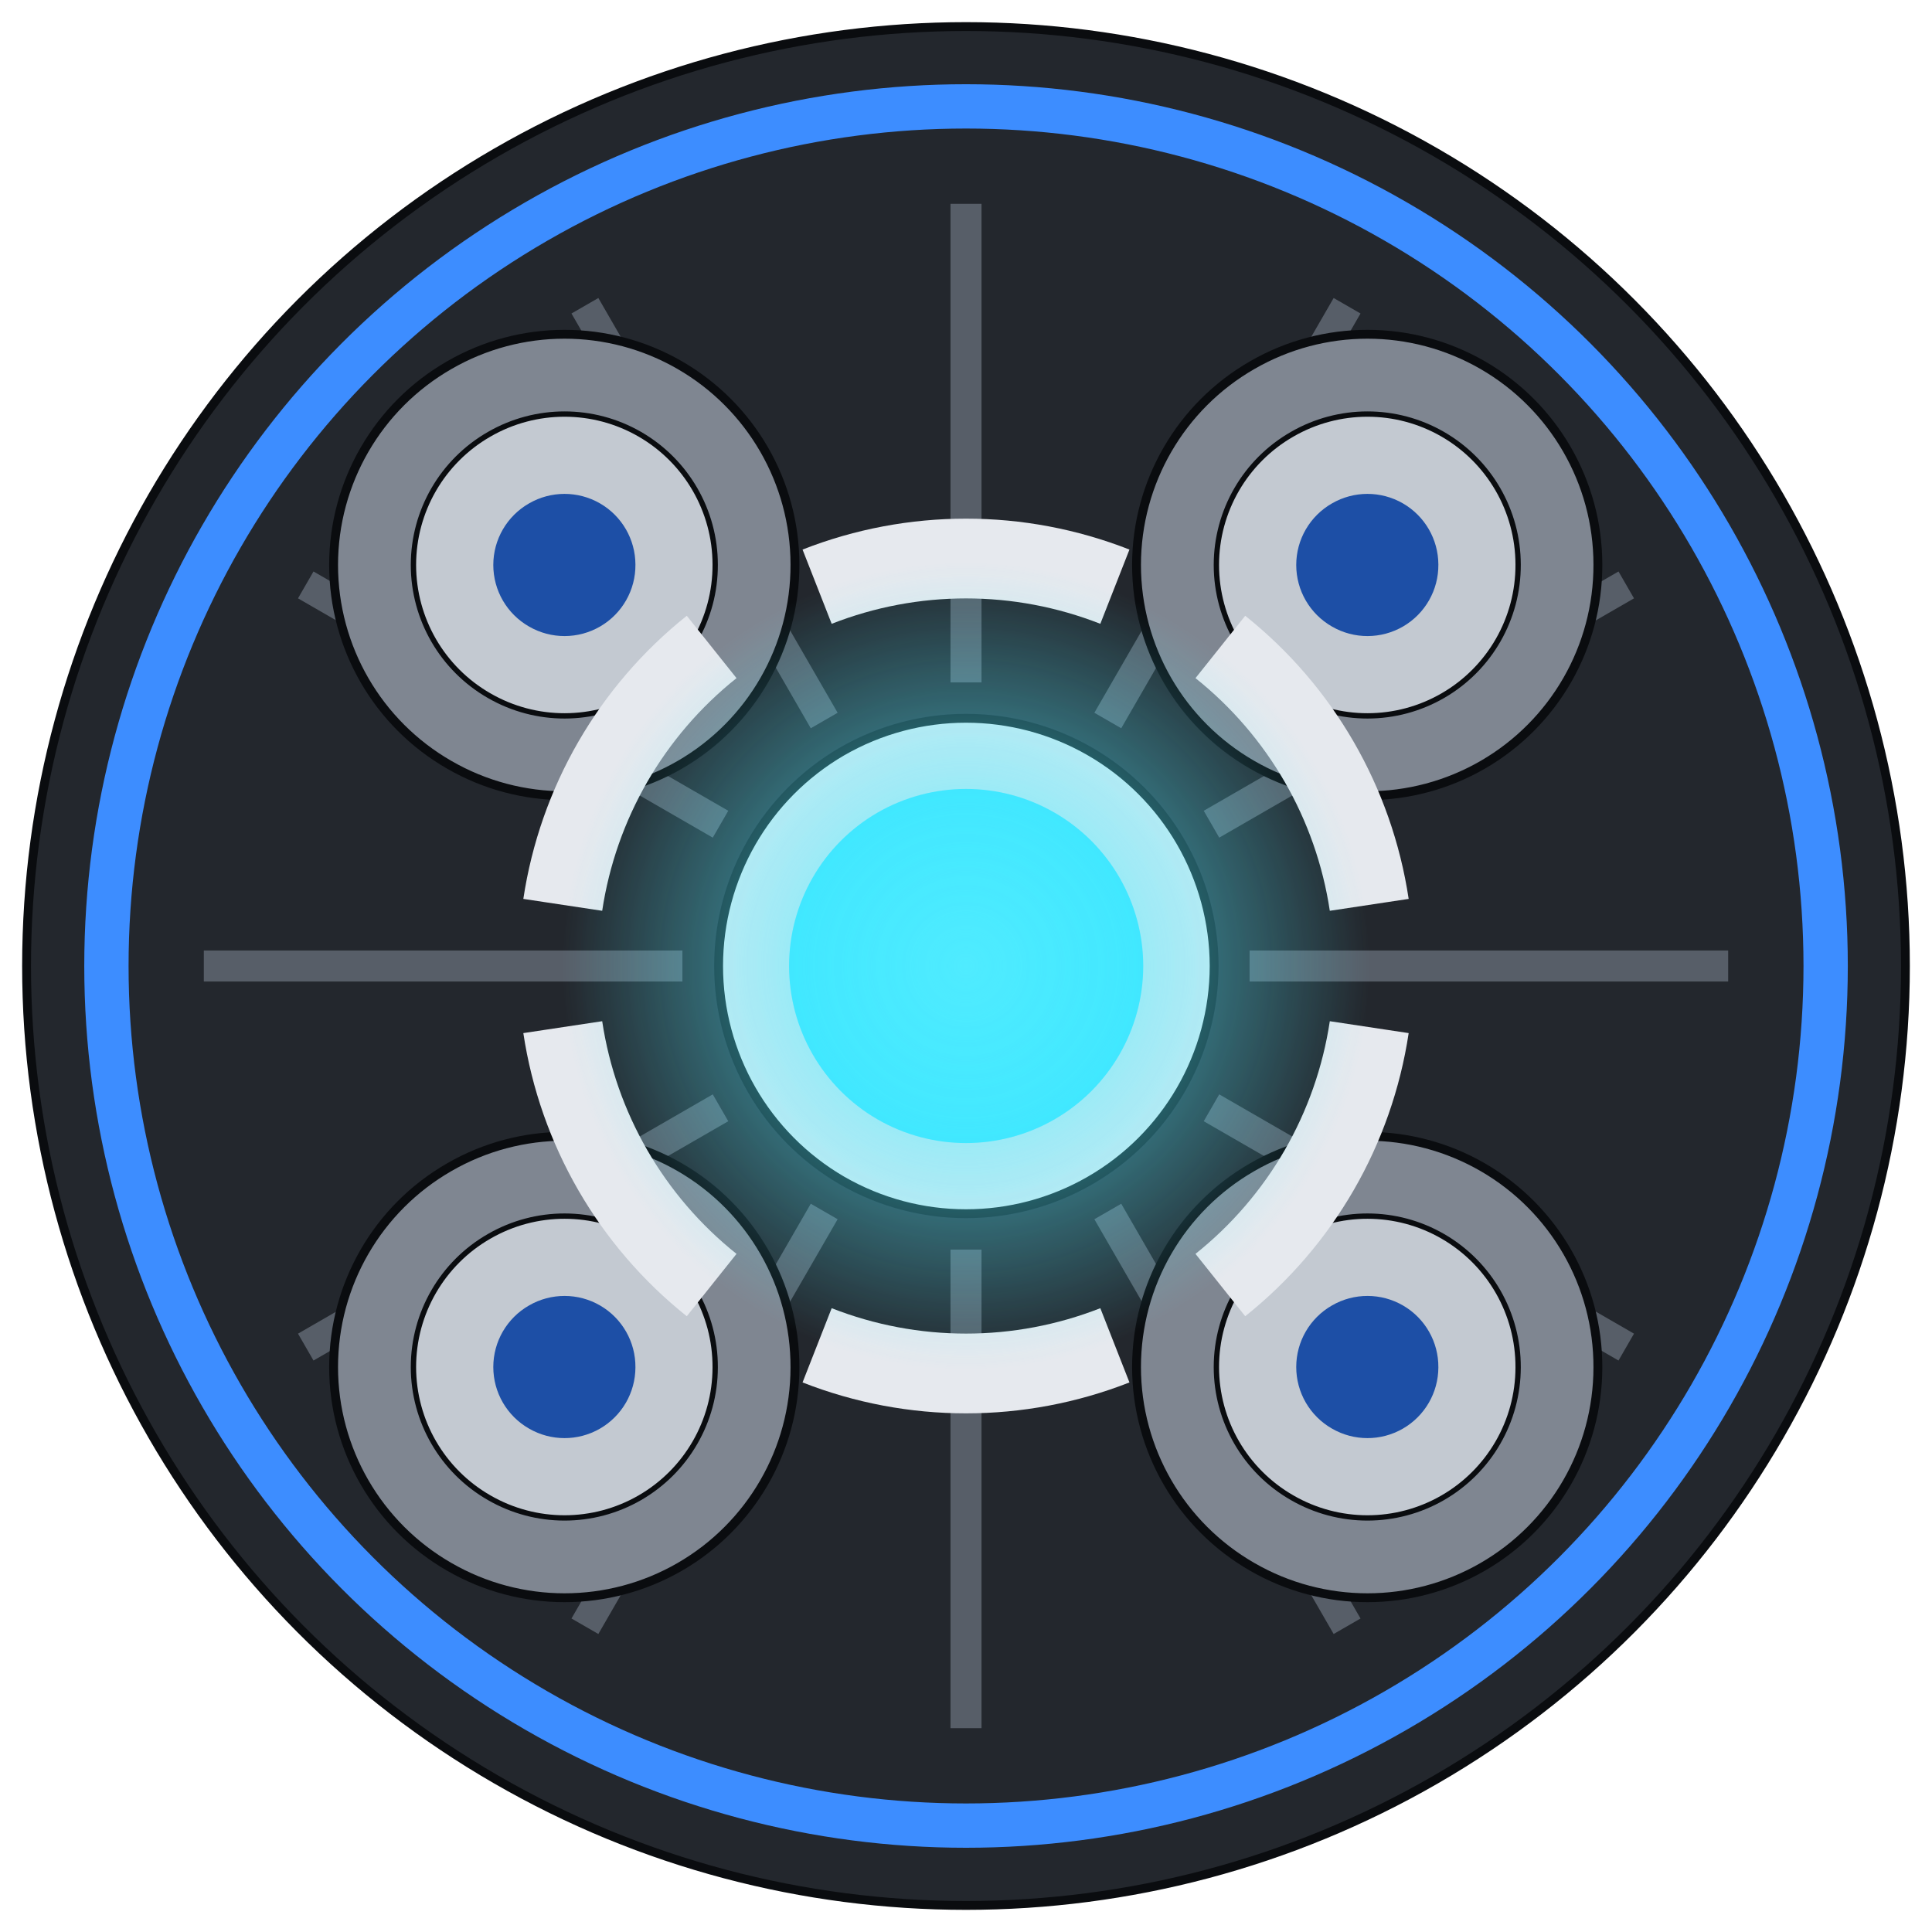
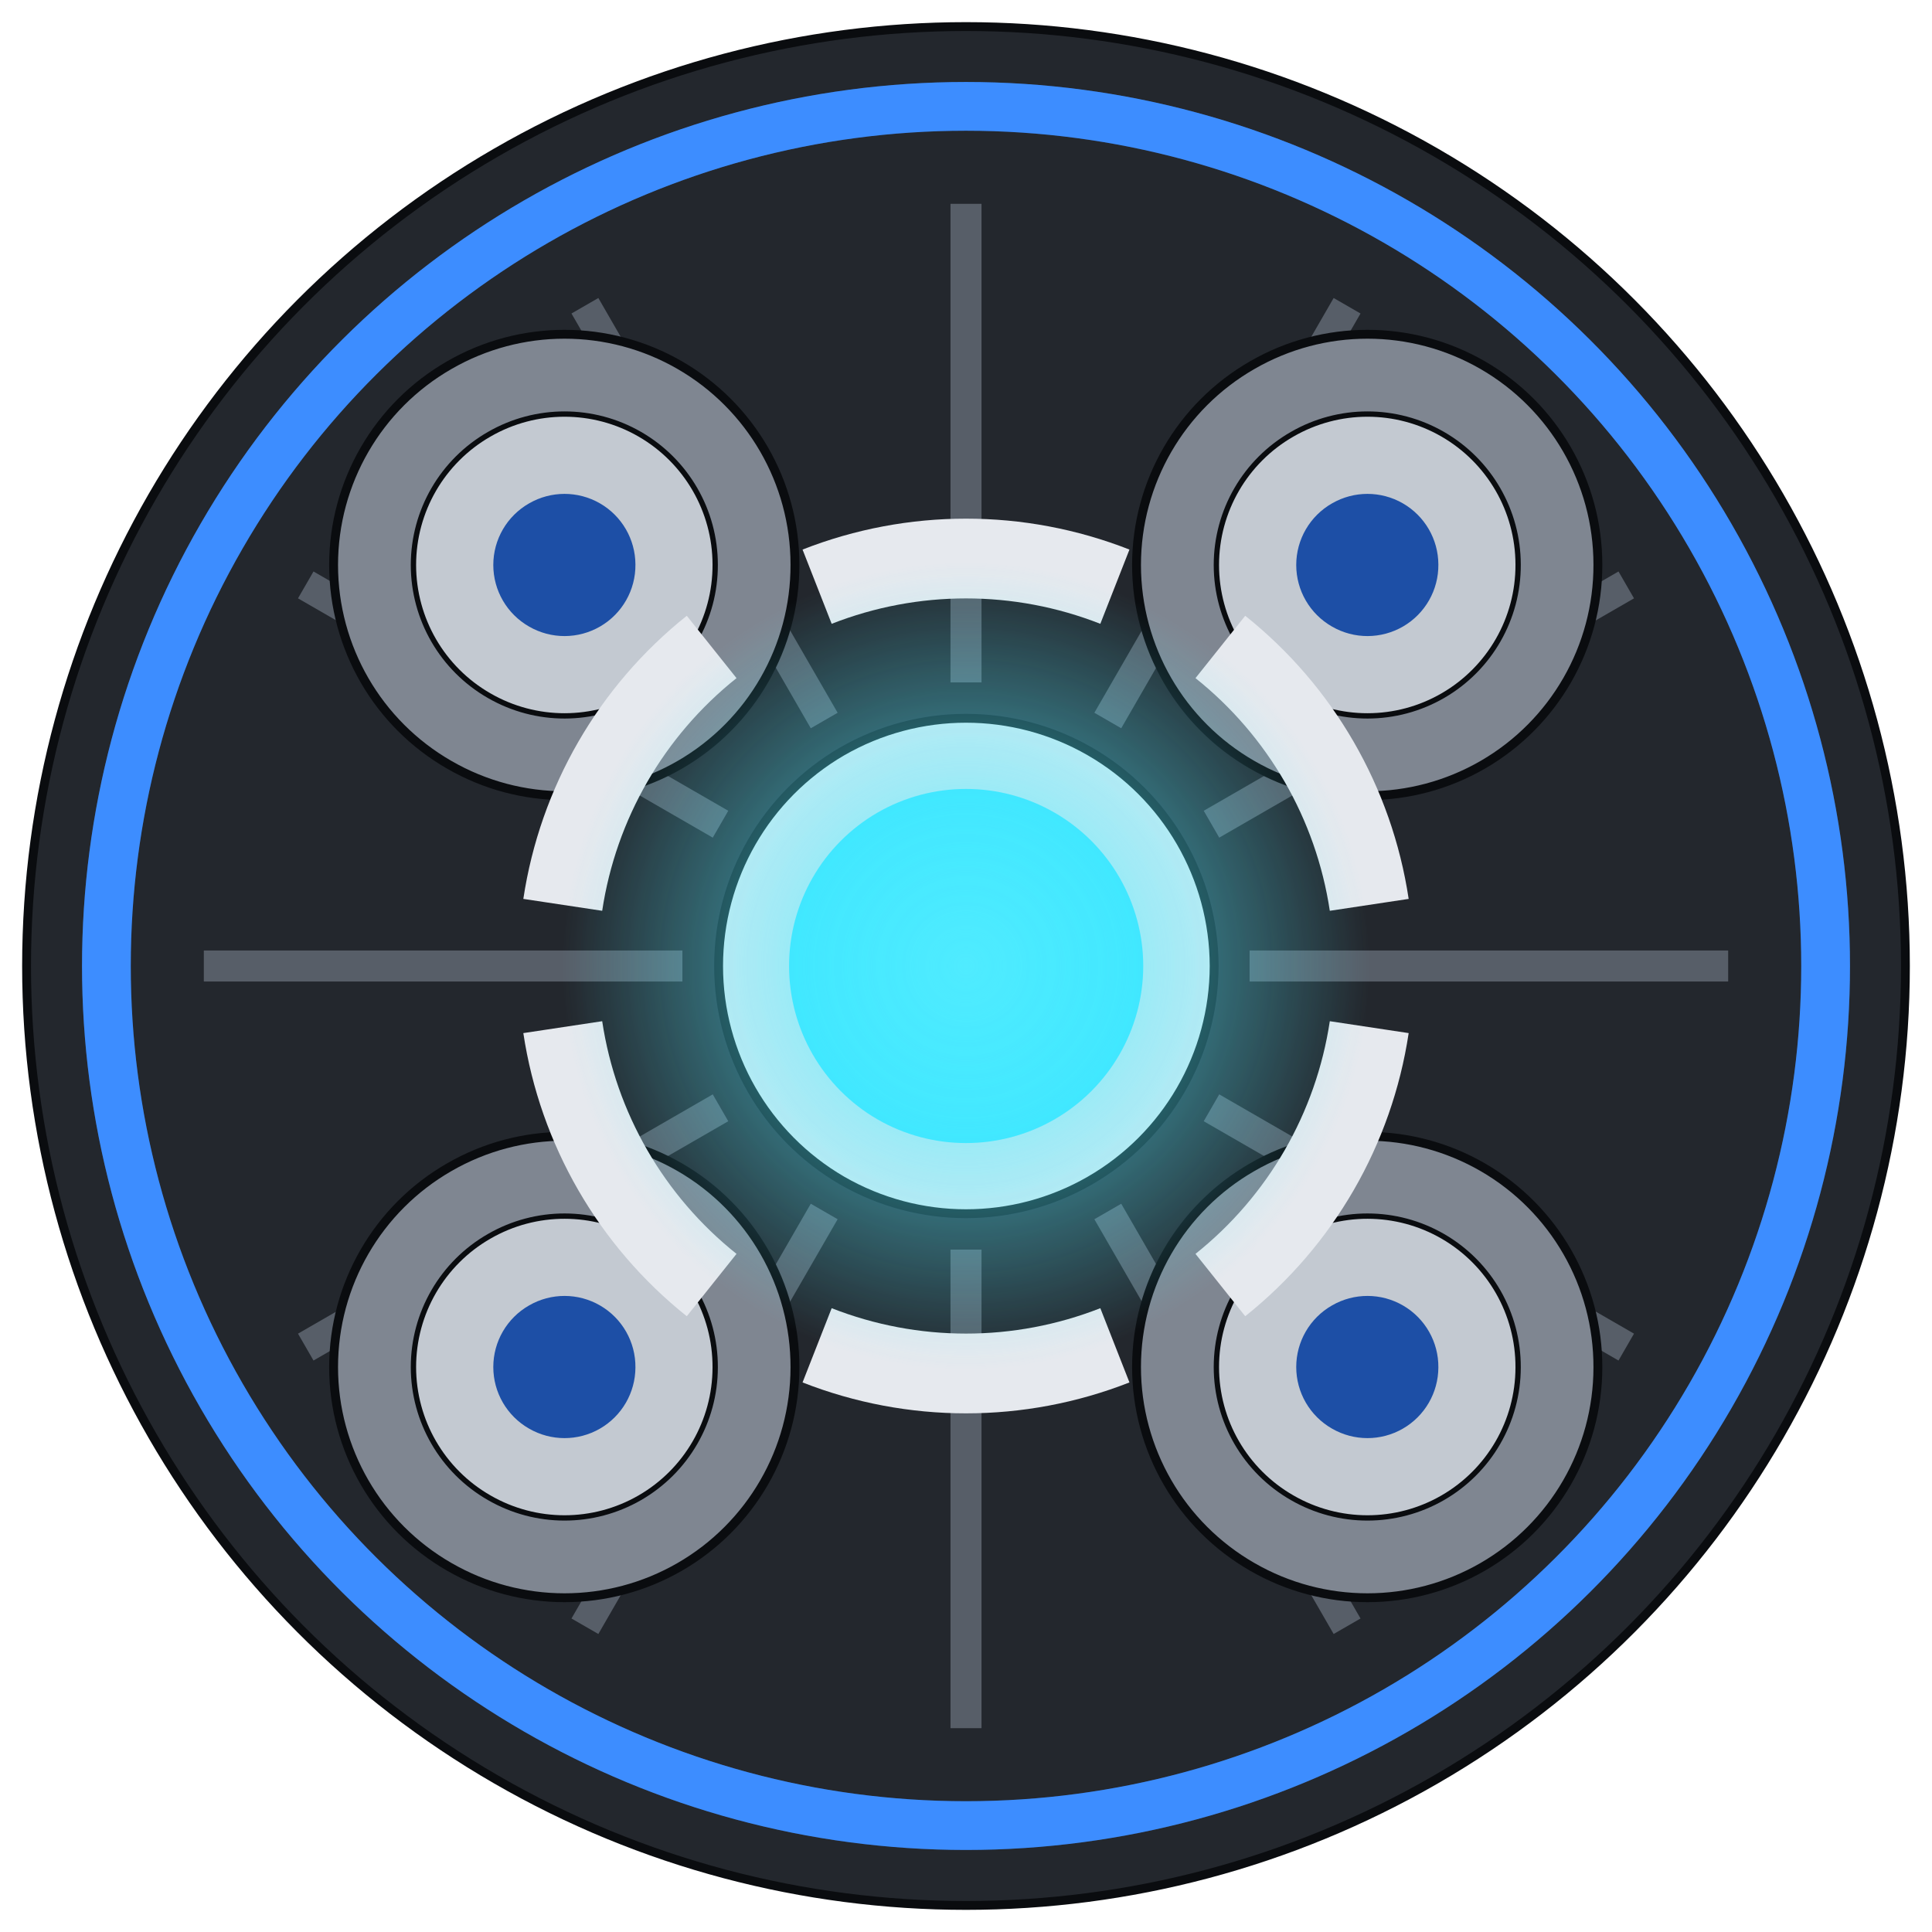
<svg xmlns="http://www.w3.org/2000/svg" viewBox="-10.9 -10.9 21.8 21.8" width="349" height="349">
  <defs>
    <radialGradient id="g1" gradientUnits="userSpaceOnUse" cx="0" cy="0" r="4.55" fx="0" fy="0" fr="0">
      <stop offset="0" stop-color="#53ecff" />
      <stop offset="1" stop-color="#53ecff" stop-opacity="0" />
    </radialGradient>
  </defs>
  <path d="M10.6 0A10.6 10.6 0 0 1 -5.3 9.18A10.6 10.6 0 0 1 -5.3 -9.18A10.6 10.6 0 0 1 10.6 0" fill="#23272d" />
  <path d="M10.6 0A10.6 10.6 0 0 1 -5.3 9.18A10.6 10.6 0 0 1 -5.3 -9.18A10.6 10.6 0 0 1 10.6 0" fill="none" stroke="#0a0c0f" stroke-width="0.1" />
-   <path d="M9.7 0A9.7 9.7 0 0 1 -4.85 8.4A9.7 9.7 0 0 1 -4.85 -8.4A9.7 9.7 0 0 1 9.7 0" fill="none" stroke="#3d8dff" stroke-width="0.5" />
+   <path d="M9.7 0A9.7 9.7 0 0 1 -4.85 8.4A9.7 9.7 0 0 1 -4.85 -8.4A9.7 9.7 0 0 1 9.7 0" fill="none" stroke="rgb(61,141,255)" stroke-width="0.55" opacity="0.22" />
+   <path d="M0 -9.7A9.7 9.7 0 0 1 8.4 4.85A9.7 9.7 0 0 1 -8.4 4.85A9.7 9.7 0 0 1 0 -9.7" fill="none" stroke="#3d8dff" stroke-width="0.55" />
  <path d="M0 -3.2L0 -8.6" fill="none" stroke="#575e68" stroke-width="0.35" />
  <path d="M1.6 -2.77L4.3 -7.45" fill="none" stroke="#575e68" stroke-width="0.35" />
  <path d="M2.77 -1.6L7.45 -4.3" fill="none" stroke="#575e68" stroke-width="0.35" />
  <path d="M3.2 0L8.6 0" fill="none" stroke="#575e68" stroke-width="0.35" />
  <path d="M2.77 1.6L7.45 4.3" fill="none" stroke="#575e68" stroke-width="0.35" />
  <path d="M1.6 2.77L4.3 7.45" fill="none" stroke="#575e68" stroke-width="0.35" />
  <path d="M0 3.2L0 8.6" fill="none" stroke="#575e68" stroke-width="0.35" />
  <path d="M-1.6 2.77L-4.3 7.45" fill="none" stroke="#575e68" stroke-width="0.35" />
  <path d="M-2.77 1.6L-7.45 4.3" fill="none" stroke="#575e68" stroke-width="0.35" />
  <path d="M-3.2 0L-8.6 0" fill="none" stroke="#575e68" stroke-width="0.35" />
  <path d="M-2.77 -1.6L-7.45 -4.3" fill="none" stroke="#575e68" stroke-width="0.35" />
  <path d="M-1.6 -2.77L-4.3 -7.45" fill="none" stroke="#575e68" stroke-width="0.35" />
  <path d="M7.13 -4.53A2.6 2.6 0 0 1 3.23 -2.27A2.6 2.6 0 0 1 3.23 -6.78A2.6 2.6 0 0 1 7.13 -4.53" fill="#7f8691" />
  <path d="M7.13 -4.53A2.6 2.6 0 0 1 3.23 -2.27A2.6 2.6 0 0 1 3.23 -6.78A2.6 2.6 0 0 1 7.13 -4.53" fill="none" stroke="#0a0c0f" stroke-width="0.1" />
  <path d="M6.23 -4.53A1.7 1.7 0 0 1 3.68 -3.05A1.7 1.7 0 0 1 3.68 -6A1.7 1.7 0 0 1 6.23 -4.53" fill="#c3c9d1" />
  <path d="M6.23 -4.53A1.7 1.7 0 0 1 3.68 -3.05A1.7 1.7 0 0 1 3.68 -6A1.7 1.7 0 0 1 6.23 -4.53" fill="none" stroke="#0a0c0f" stroke-width="0.06" />
  <path d="M5.33 -4.53A0.8 0.8 0 0 1 4.13 -3.83A0.8 0.8 0 0 1 4.13 -5.22A0.8 0.8 0 0 1 5.33 -4.53" fill="#1d4fa6" />
  <path d="M7.13 4.53A2.6 2.6 0 0 1 3.23 6.78A2.6 2.6 0 0 1 3.23 2.27A2.6 2.6 0 0 1 7.13 4.53" fill="#7f8691" />
  <path d="M7.13 4.53A2.6 2.6 0 0 1 3.23 6.78A2.6 2.6 0 0 1 3.23 2.27A2.6 2.6 0 0 1 7.13 4.53" fill="none" stroke="#0a0c0f" stroke-width="0.1" />
  <path d="M6.23 4.53A1.7 1.7 0 0 1 3.68 6A1.7 1.7 0 0 1 3.68 3.05A1.7 1.7 0 0 1 6.23 4.53" fill="#c3c9d1" />
  <path d="M6.23 4.53A1.7 1.7 0 0 1 3.68 6A1.7 1.7 0 0 1 3.68 3.05A1.7 1.7 0 0 1 6.23 4.53" fill="none" stroke="#0a0c0f" stroke-width="0.06" />
  <path d="M5.33 4.53A0.8 0.8 0 0 1 4.13 5.22A0.8 0.8 0 0 1 4.13 3.83A0.8 0.8 0 0 1 5.33 4.53" fill="#1d4fa6" />
  <path d="M-1.93 4.53A2.6 2.6 0 0 1 -5.83 6.78A2.6 2.6 0 0 1 -5.83 2.27A2.6 2.6 0 0 1 -1.93 4.53" fill="#7f8691" />
  <path d="M-1.93 4.53A2.6 2.6 0 0 1 -5.83 6.78A2.6 2.6 0 0 1 -5.83 2.27A2.6 2.6 0 0 1 -1.93 4.53" fill="none" stroke="#0a0c0f" stroke-width="0.1" />
  <path d="M-2.83 4.53A1.7 1.7 0 0 1 -5.38 6A1.7 1.7 0 0 1 -5.38 3.05A1.7 1.7 0 0 1 -2.83 4.53" fill="#c3c9d1" />
  <path d="M-2.83 4.53A1.7 1.7 0 0 1 -5.38 6A1.7 1.7 0 0 1 -5.38 3.05A1.7 1.7 0 0 1 -2.83 4.53" fill="none" stroke="#0a0c0f" stroke-width="0.06" />
  <path d="M-3.73 4.53A0.8 0.8 0 0 1 -4.93 5.22A0.8 0.8 0 0 1 -4.93 3.83A0.8 0.8 0 0 1 -3.73 4.53" fill="#1d4fa6" />
  <path d="M-1.93 -4.53A2.6 2.6 0 0 1 -5.83 -2.27A2.6 2.6 0 0 1 -5.83 -6.78A2.6 2.6 0 0 1 -1.93 -4.53" fill="#7f8691" />
  <path d="M-1.93 -4.53A2.6 2.6 0 0 1 -5.83 -2.27A2.6 2.6 0 0 1 -5.83 -6.78A2.6 2.6 0 0 1 -1.93 -4.53" fill="none" stroke="#0a0c0f" stroke-width="0.1" />
  <path d="M-2.83 -4.53A1.7 1.7 0 0 1 -5.38 -3.05A1.7 1.7 0 0 1 -5.38 -6A1.7 1.7 0 0 1 -2.83 -4.53" fill="#c3c9d1" />
  <path d="M-2.83 -4.53A1.7 1.7 0 0 1 -5.38 -3.05A1.7 1.7 0 0 1 -5.38 -6A1.7 1.7 0 0 1 -2.83 -4.53" fill="none" stroke="#0a0c0f" stroke-width="0.06" />
  <path d="M-3.73 -4.53A0.8 0.8 0 0 1 -4.93 -3.83A0.8 0.8 0 0 1 -4.93 -5.22A0.8 0.8 0 0 1 -3.73 -4.53" fill="#1d4fa6" />
  <path d="M4.55 0.69A4.6 4.6 0 0 1 2.87 3.6" fill="none" stroke="#e6e9ee" stroke-width="0.9" />
  <path d="M1.68 4.28A4.6 4.6 0 0 1 -1.68 4.28" fill="none" stroke="#e6e9ee" stroke-width="0.9" />
  <path d="M-2.87 3.6A4.6 4.6 0 0 1 -4.55 0.69" fill="none" stroke="#e6e9ee" stroke-width="0.9" />
  <path d="M-4.55 -0.69A4.6 4.6 0 0 1 -2.87 -3.6" fill="none" stroke="#e6e9ee" stroke-width="0.9" />
  <path d="M-1.68 -4.28A4.6 4.6 0 0 1 1.68 -4.28" fill="none" stroke="#e6e9ee" stroke-width="0.9" />
  <path d="M2.87 -3.6A4.6 4.6 0 0 1 4.55 -0.69" fill="none" stroke="#e6e9ee" stroke-width="0.9" />
  <path d="M2.8 0A2.8 2.8 0 0 1 -1.4 2.42A2.8 2.8 0 0 1 -1.4 -2.42A2.8 2.8 0 0 1 2.8 0" fill="#e6e9ee" />
  <path d="M2.8 0A2.8 2.8 0 0 1 -1.4 2.42A2.8 2.8 0 0 1 -1.4 -2.42A2.8 2.8 0 0 1 2.8 0" fill="none" stroke="#0a0c0f" stroke-width="0.1" />
  <path d="M2 0A2 2 0 0 1 -1 1.73A2 2 0 0 1 -1 -1.73A2 2 0 0 1 2 0" fill="#2fe3ff" />
  <path d="M-4.55 -4.55L4.55 -4.55L4.55 4.55L-4.55 4.55Z" fill="url(#g1)" opacity="0.9" />
</svg>
